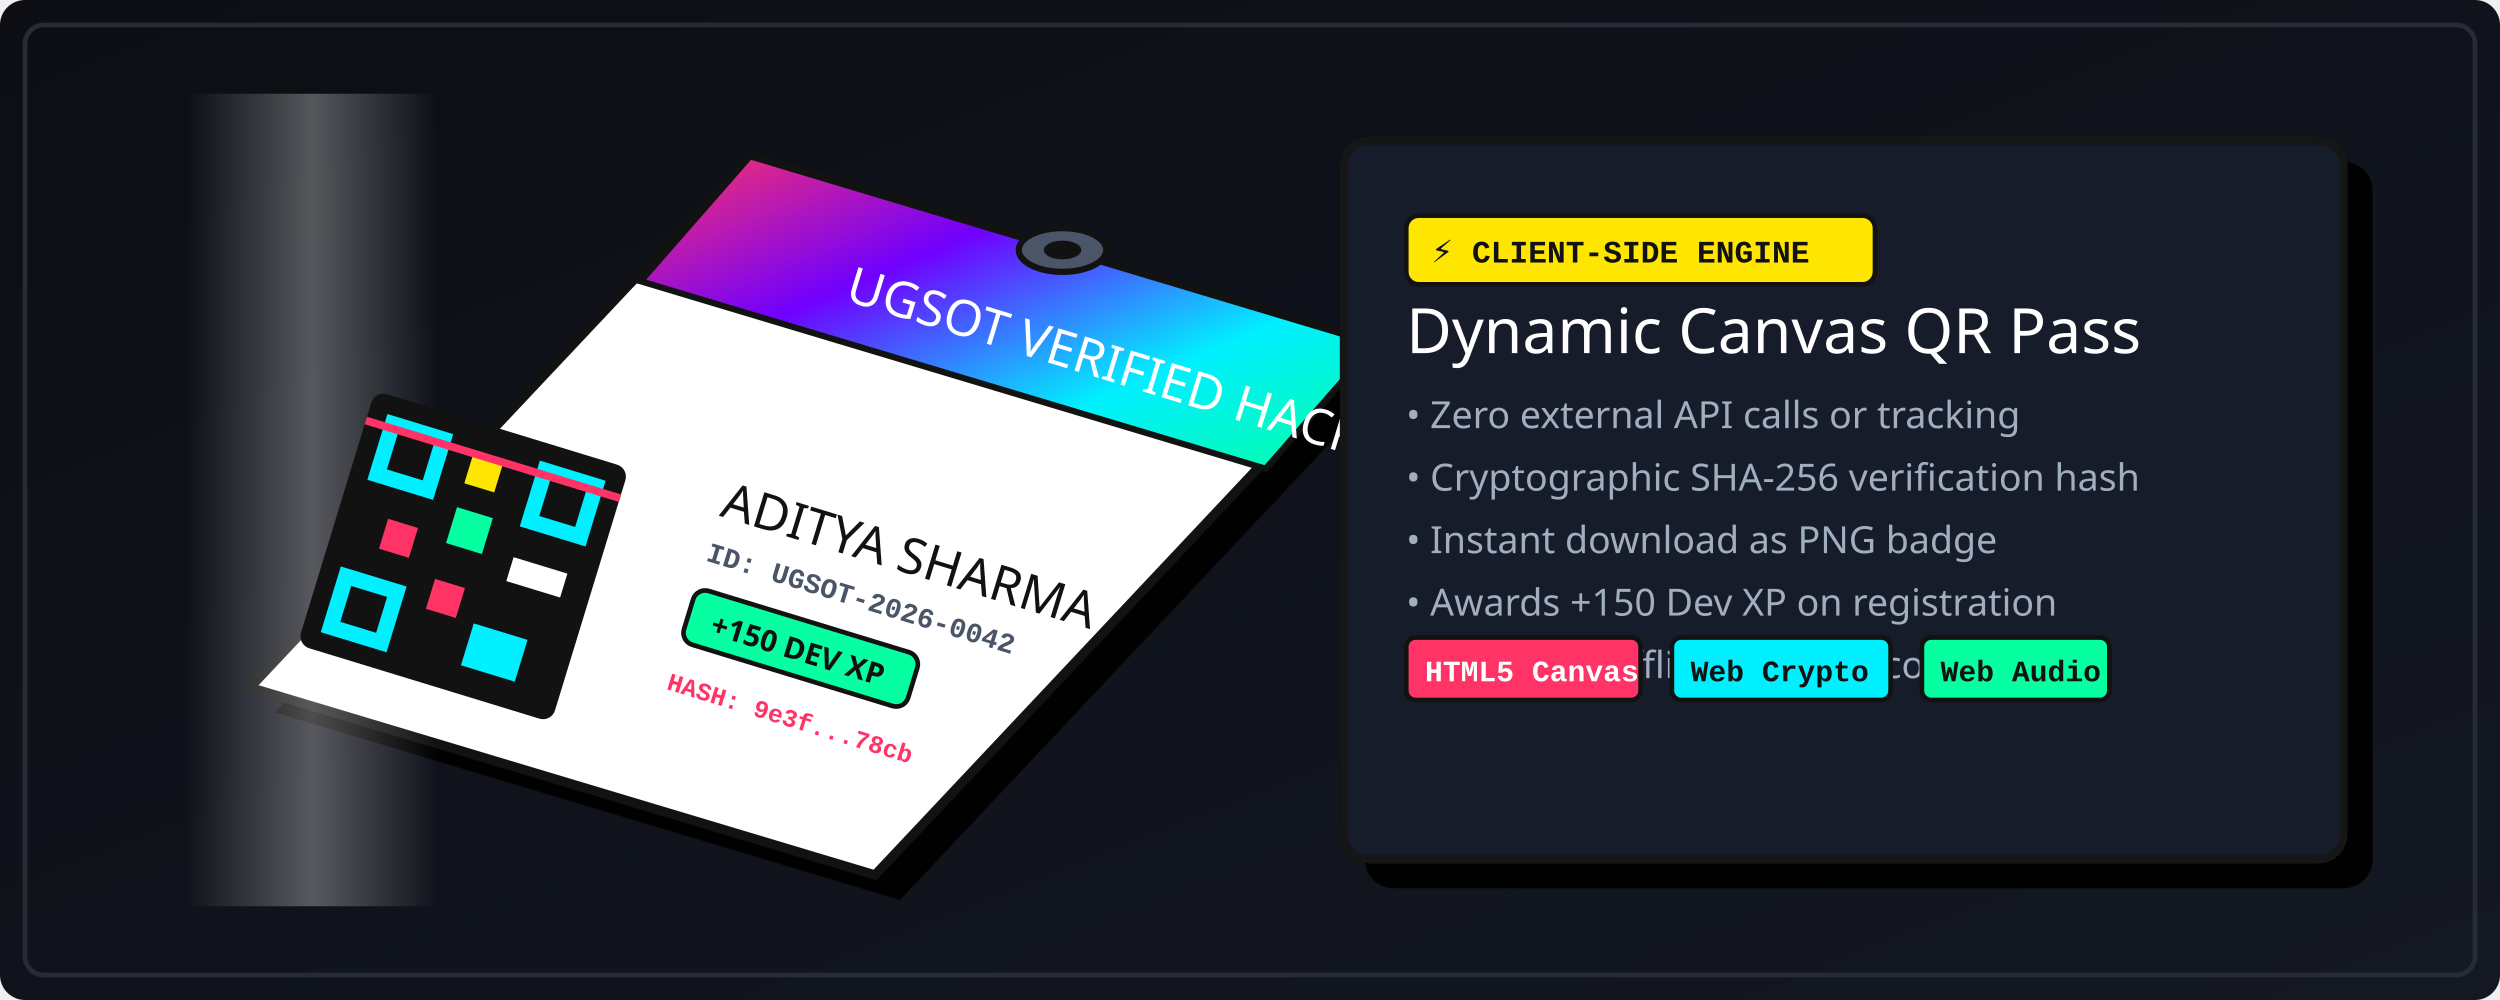
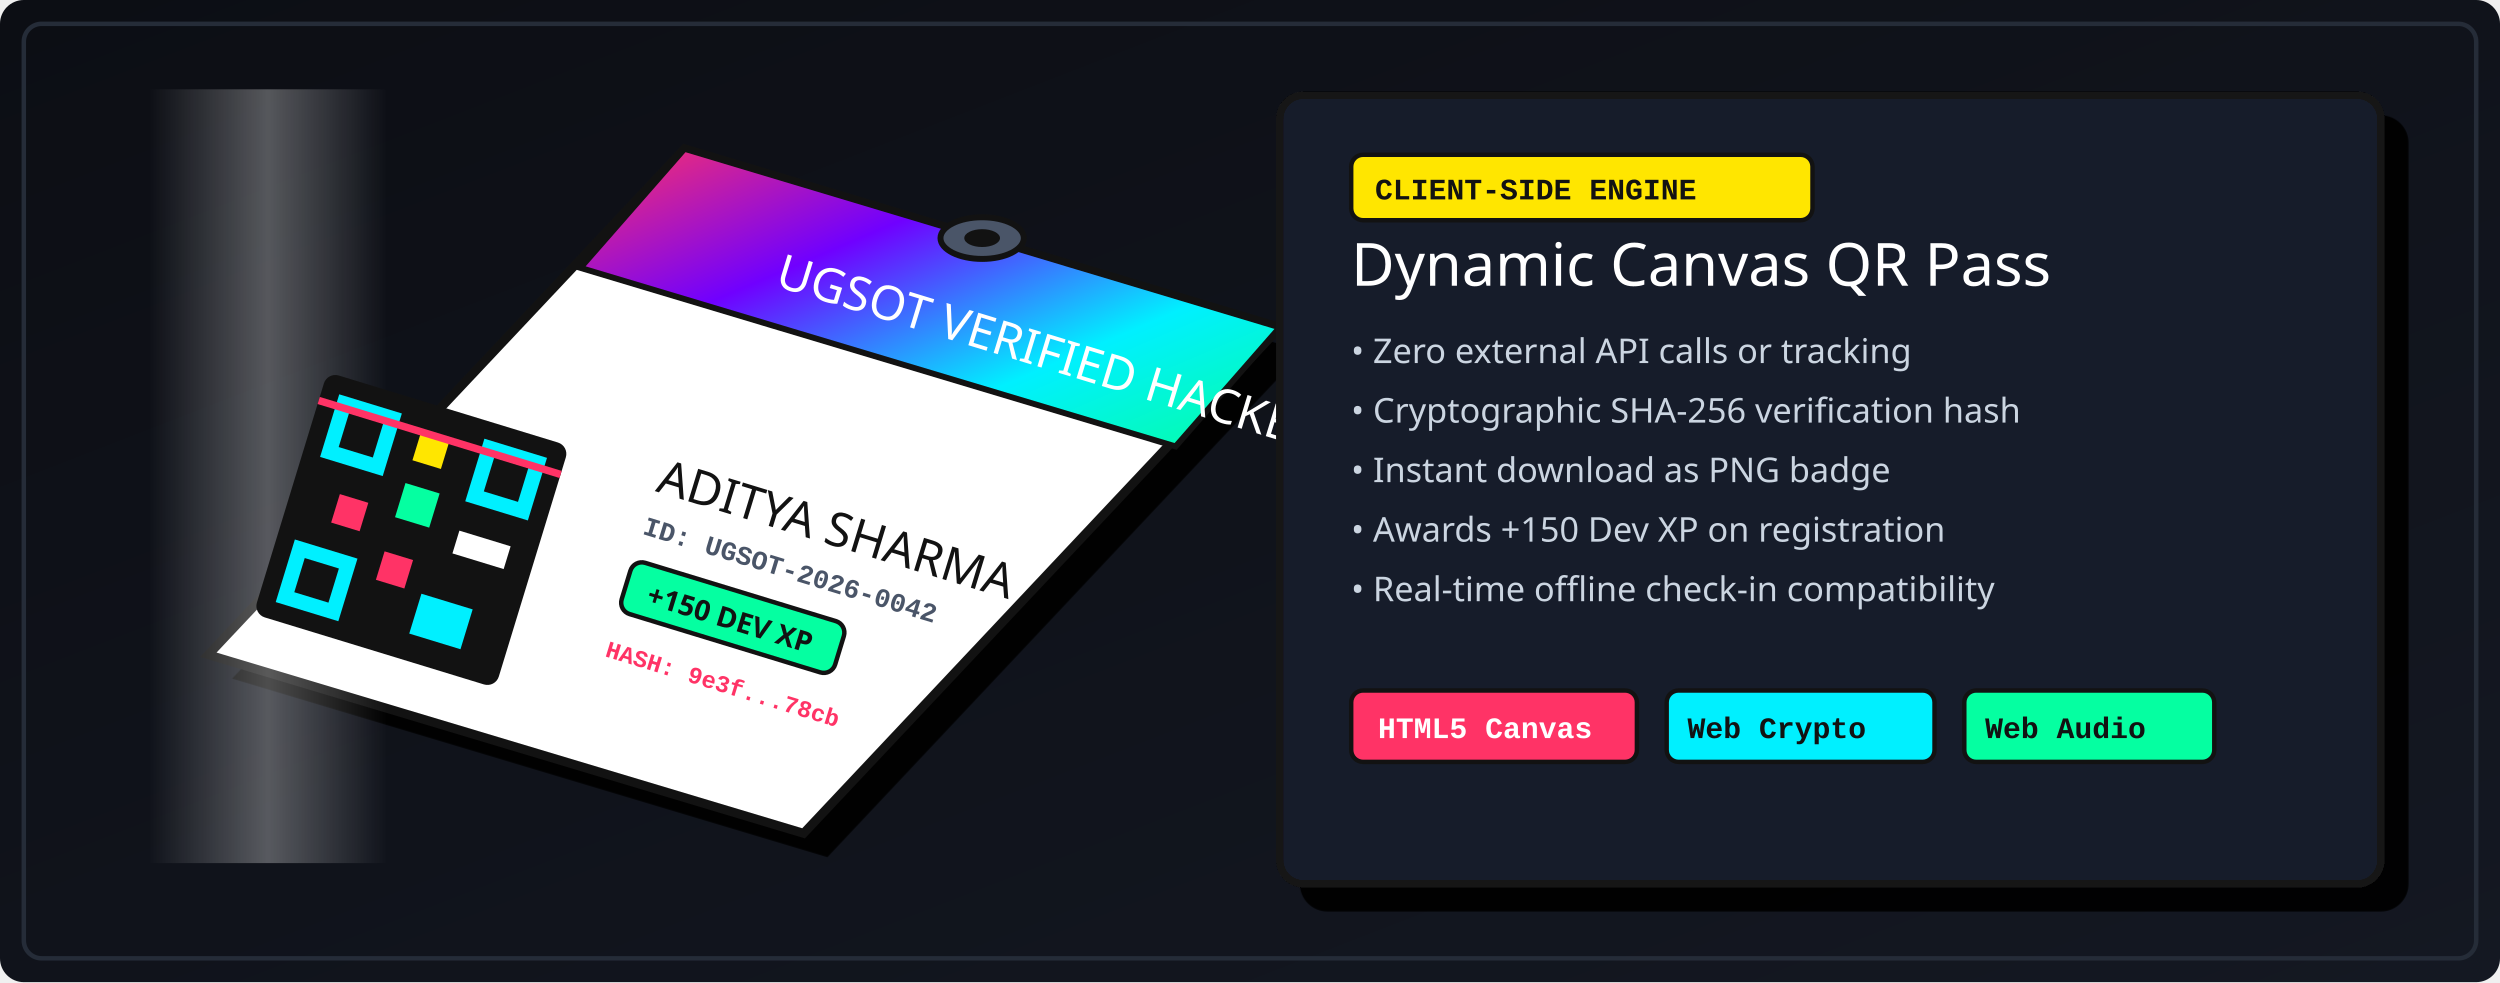
- <svg xmlns="http://www.w3.org/2000/svg" viewBox="0 0 800 320" width="100%" height="100%">
+ <svg xmlns="http://www.w3.org/2000/svg" viewBox="0 0 840 330" width="100%" height="100%">
  <defs>
    <linearGradient id="passBgGrad" x1="0%" y1="0%" x2="100%" y2="100%">
      <stop offset="0%" stop-color="#0c0e14" />
      <stop offset="100%" stop-color="#141822" />
    </linearGradient>
    <linearGradient id="cardHoloGrad" x1="0%" y1="0%" x2="100%" y2="100%">
      <stop offset="0%" stop-color="#ff3366" />
      <stop offset="35%" stop-color="#7000ff" />
      <stop offset="70%" stop-color="#00f0ff" />
      <stop offset="100%" stop-color="#05ffa1" />
    </linearGradient>
    <linearGradient id="foilSheen" x1="0%" y1="0%" x2="100%" y2="0%">
      <stop offset="0%" stop-color="rgba(255,255,255,0)" />
      <stop offset="50%" stop-color="rgba(255,255,255,0.75)" />
      <stop offset="100%" stop-color="rgba(255,255,255,0)" />
    </linearGradient>
    <filter id="brutalShadowPass" x="-10%" y="-10%" width="130%" height="130%">
      <feDropShadow dx="8" dy="8" stdDeviation="0" flood-color="#000000" flood-opacity="0.95" />
    </filter>
    <style>
      @keyframes floatCard {
        0%, 100% { transform: translateY(0px) rotate(0deg); }
        50% { transform: translateY(-12px) rotate(1deg); }
      }
      @keyframes sheenSweep {
        0% { transform: translateX(-300px) skewX(-20deg); }
        100% { transform: translateX(600px) skewX(-20deg); }
      }
      @keyframes scanLaser {
        0%, 100% { transform: translateY(0px); opacity: 0.3; }
        50% { transform: translateY(70px); opacity: 0.9; }
      }
      .pass-float { animation: floatCard 4.5s ease-in-out infinite; transform-origin: center; }
      .holo-sheen { animation: sheenSweep 4s ease-in-out infinite; }
      .laser-scan { animation: scanLaser 2.5s ease-in-out infinite; }
    </style>
  </defs>
-   <rect width="800" height="320" fill="url(#passBgGrad)" rx="8" />
-   <rect x="8" y="8" width="784" height="304" fill="none" stroke="#252c38" stroke-width="1.5" rx="6" />
-   <g class="pass-float" transform="translate(60, 30)">
+   <rect width="840" height="330" fill="url(#passBgGrad)" rx="8" />
+   <rect x="8" y="8" width="824" height="314" fill="none" stroke="#252c38" stroke-width="1.5" rx="6" />
+   <g class="pass-float" transform="translate(50, 30)">
    <polygon points="180,20 380,80 220,250 20,190" fill="#000000" filter="url(#brutalShadowPass)" />
    <polygon points="180,20 380,80 220,250 20,190" fill="#ffffff" stroke="#121212" stroke-width="3" />
    <polygon points="180,20 380,80 345,120 145,60" fill="url(#cardHoloGrad)" stroke="#121212" stroke-width="2" />
    <text x="210" y="66" fill="#ffffff" font-family="'Impact', 'Arial Black', sans-serif" font-size="16" transform="rotate(17, 210, 66)">
      UGSOT VERIFIED HACKER PASS
    </text>
    <g clip-path="url(#passClip)">
      <rect x="0" y="0" width="80" height="260" fill="url(#foilSheen)" class="holo-sheen" opacity="0.4" />
    </g>
    <g transform="translate(60, 95) rotate(17)">
      <rect x="0" y="0" width="85" height="85" fill="#121212" rx="4" />
      <rect x="6" y="6" width="22" height="22" fill="#00f0ff" />
      <rect x="11" y="11" width="12" height="12" fill="#121212" />
      <rect x="57" y="6" width="22" height="22" fill="#00f0ff" />
      <rect x="62" y="11" width="12" height="12" fill="#121212" />
      <rect x="6" y="57" width="22" height="22" fill="#00f0ff" />
      <rect x="11" y="62" width="12" height="12" fill="#121212" />
      <rect x="36" y="10" width="10" height="10" fill="#ffe600" />
      <rect x="36" y="28" width="12" height="12" fill="#05ffa1" />
      <rect x="16" y="38" width="10" height="10" fill="#ff3366" />
      <rect x="58" y="38" width="18" height="8" fill="#fff" />
      <rect x="36" y="52" width="10" height="10" fill="#ff3366" />
      <rect x="52" y="62" width="18" height="14" fill="#00f0ff" />
      <line x1="0" y1="10" x2="85" y2="10" stroke="#ff3366" stroke-width="2.5" class="laser-scan" />
    </g>
    <g transform="translate(170, 135) rotate(17)">
      <text x="0" y="0" fill="#121212" font-family="'Impact', sans-serif" font-size="16">ADITYA SHARMA</text>
      <text x="0" y="15" fill="#4a5568" font-family="'Courier New', monospace" font-size="9" font-weight="bold">ID: UGSOT-2026-0042</text>
      <rect x="0" y="24" width="75" height="18" rx="4" fill="#05ffa1" stroke="#121212" stroke-width="1.5" />
      <text x="8" y="37" fill="#121212" font-family="sans-serif" font-size="9.5" font-weight="900">+150 DEV XP</text>
      <text x="0" y="58" fill="#ff3366" font-family="'Courier New', monospace" font-size="8" font-weight="bold">HASH: 9e3f...78cb</text>
    </g>
    <ellipse cx="280" cy="50" rx="14" ry="7" fill="#4a5568" stroke="#121212" stroke-width="2" />
    <ellipse cx="280" cy="50" rx="6" ry="3" fill="#121212" />
  </g>
-   <g transform="translate(430, 45)">
-     <rect x="0" y="0" width="320" height="230" rx="8" fill="#161f2c" stroke="#121212" stroke-width="2.5" filter="url(#brutalShadowPass)" />
-     <g transform="translate(20, 24)">
-       <rect x="0" y="0" width="150" height="22" rx="4" fill="#ffe600" stroke="#121212" stroke-width="1.5" />
-       <text x="8" y="15" fill="#121212" font-family="'Courier New', monospace" font-size="10" font-weight="900">⚡ CLIENT-SIDE ENGINE</text>
+   <g transform="translate(430, 32)">
+     <rect x="0" y="0" width="370" height="265" rx="8" fill="#161f2c" stroke="#121212" stroke-width="2.5" filter="url(#brutalShadowPass)" />
+     <g transform="translate(24, 20)">
+       <rect x="0" y="0" width="155" height="22" rx="4" fill="#ffe600" stroke="#121212" stroke-width="1.5" />
+       <text x="8" y="15" fill="#121212" font-family="'Courier New', monospace" font-size="10" font-weight="900">CLIENT-SIDE ENGINE</text>
      <text x="0" y="44" fill="#ffffff" font-family="'Impact', 'Arial Black', sans-serif" font-size="20">Dynamic Canvas QR Pass</text>
-       <text x="0" y="68" fill="#a0aec0" font-family="sans-serif" font-size="12" line-height="1.5">
-         <tspan x="0" dy="0">• Zero external API calls or tracking</tspan>
-         <tspan x="0" dy="20">• Cryptographic SHA-256 verification hash</tspan>
-         <tspan x="0" dy="20">• Instant download as PNG badge</tspan>
-         <tspan x="0" dy="20">• Awards +150 Dev XP on registration</tspan>
-         <tspan x="0" dy="20">• Real-time offline check-in compatibility</tspan>
-       </text>
-       <g transform="translate(0, 135)">
-         <rect x="0" y="0" width="75" height="20" rx="3" fill="#ff3366" stroke="#121212" stroke-width="1.5" />
-         <text x="6" y="14" fill="#fff" font-family="'Courier New', monospace" font-size="9.5" font-weight="bold">HTML5 Canvas</text>
-         <rect x="85" y="0" width="70" height="20" rx="3" fill="#00f0ff" stroke="#121212" stroke-width="1.5" />
-         <text x="91" y="14" fill="#121212" font-family="'Courier New', monospace" font-size="9.5" font-weight="bold">Web Crypto</text>
-         <rect x="165" y="0" width="60" height="20" rx="3" fill="#05ffa1" stroke="#121212" stroke-width="1.5" />
-         <text x="171" y="14" fill="#121212" font-family="'Courier New', monospace" font-size="9.5" font-weight="bold">Web Audio</text>
+       <g fill="#cbd5e1" font-family="'Segoe UI', -apple-system, sans-serif" font-size="11.5">
+         <text x="0" y="70">• Zero external API calls or tracking</text>
+         <text x="0" y="90">• Cryptographic SHA-256 verification hash</text>
+         <text x="0" y="110">• Instant download as PNG badge</text>
+         <text x="0" y="130">• Awards +150 Dev XP on registration</text>
+         <text x="0" y="150">• Real-time offline check-in compatibility</text>
+       </g>
+       <g transform="translate(0, 180)">
+         <rect x="0" y="0" width="96" height="24" rx="4" fill="#ff3366" stroke="#121212" stroke-width="1.5" />
+         <text x="9" y="16" fill="#fff" font-family="'Courier New', monospace" font-size="10" font-weight="bold">HTML5 Canvas</text>
+         <rect x="106" y="0" width="90" height="24" rx="4" fill="#00f0ff" stroke="#121212" stroke-width="1.5" />
+         <text x="113" y="16" fill="#121212" font-family="'Courier New', monospace" font-size="10" font-weight="bold">Web Crypto</text>
+         <rect x="206" y="0" width="84" height="24" rx="4" fill="#05ffa1" stroke="#121212" stroke-width="1.5" />
+         <text x="213" y="16" fill="#121212" font-family="'Courier New', monospace" font-size="10" font-weight="bold">Web Audio</text>
      </g>
    </g>
  </g>
</svg>
